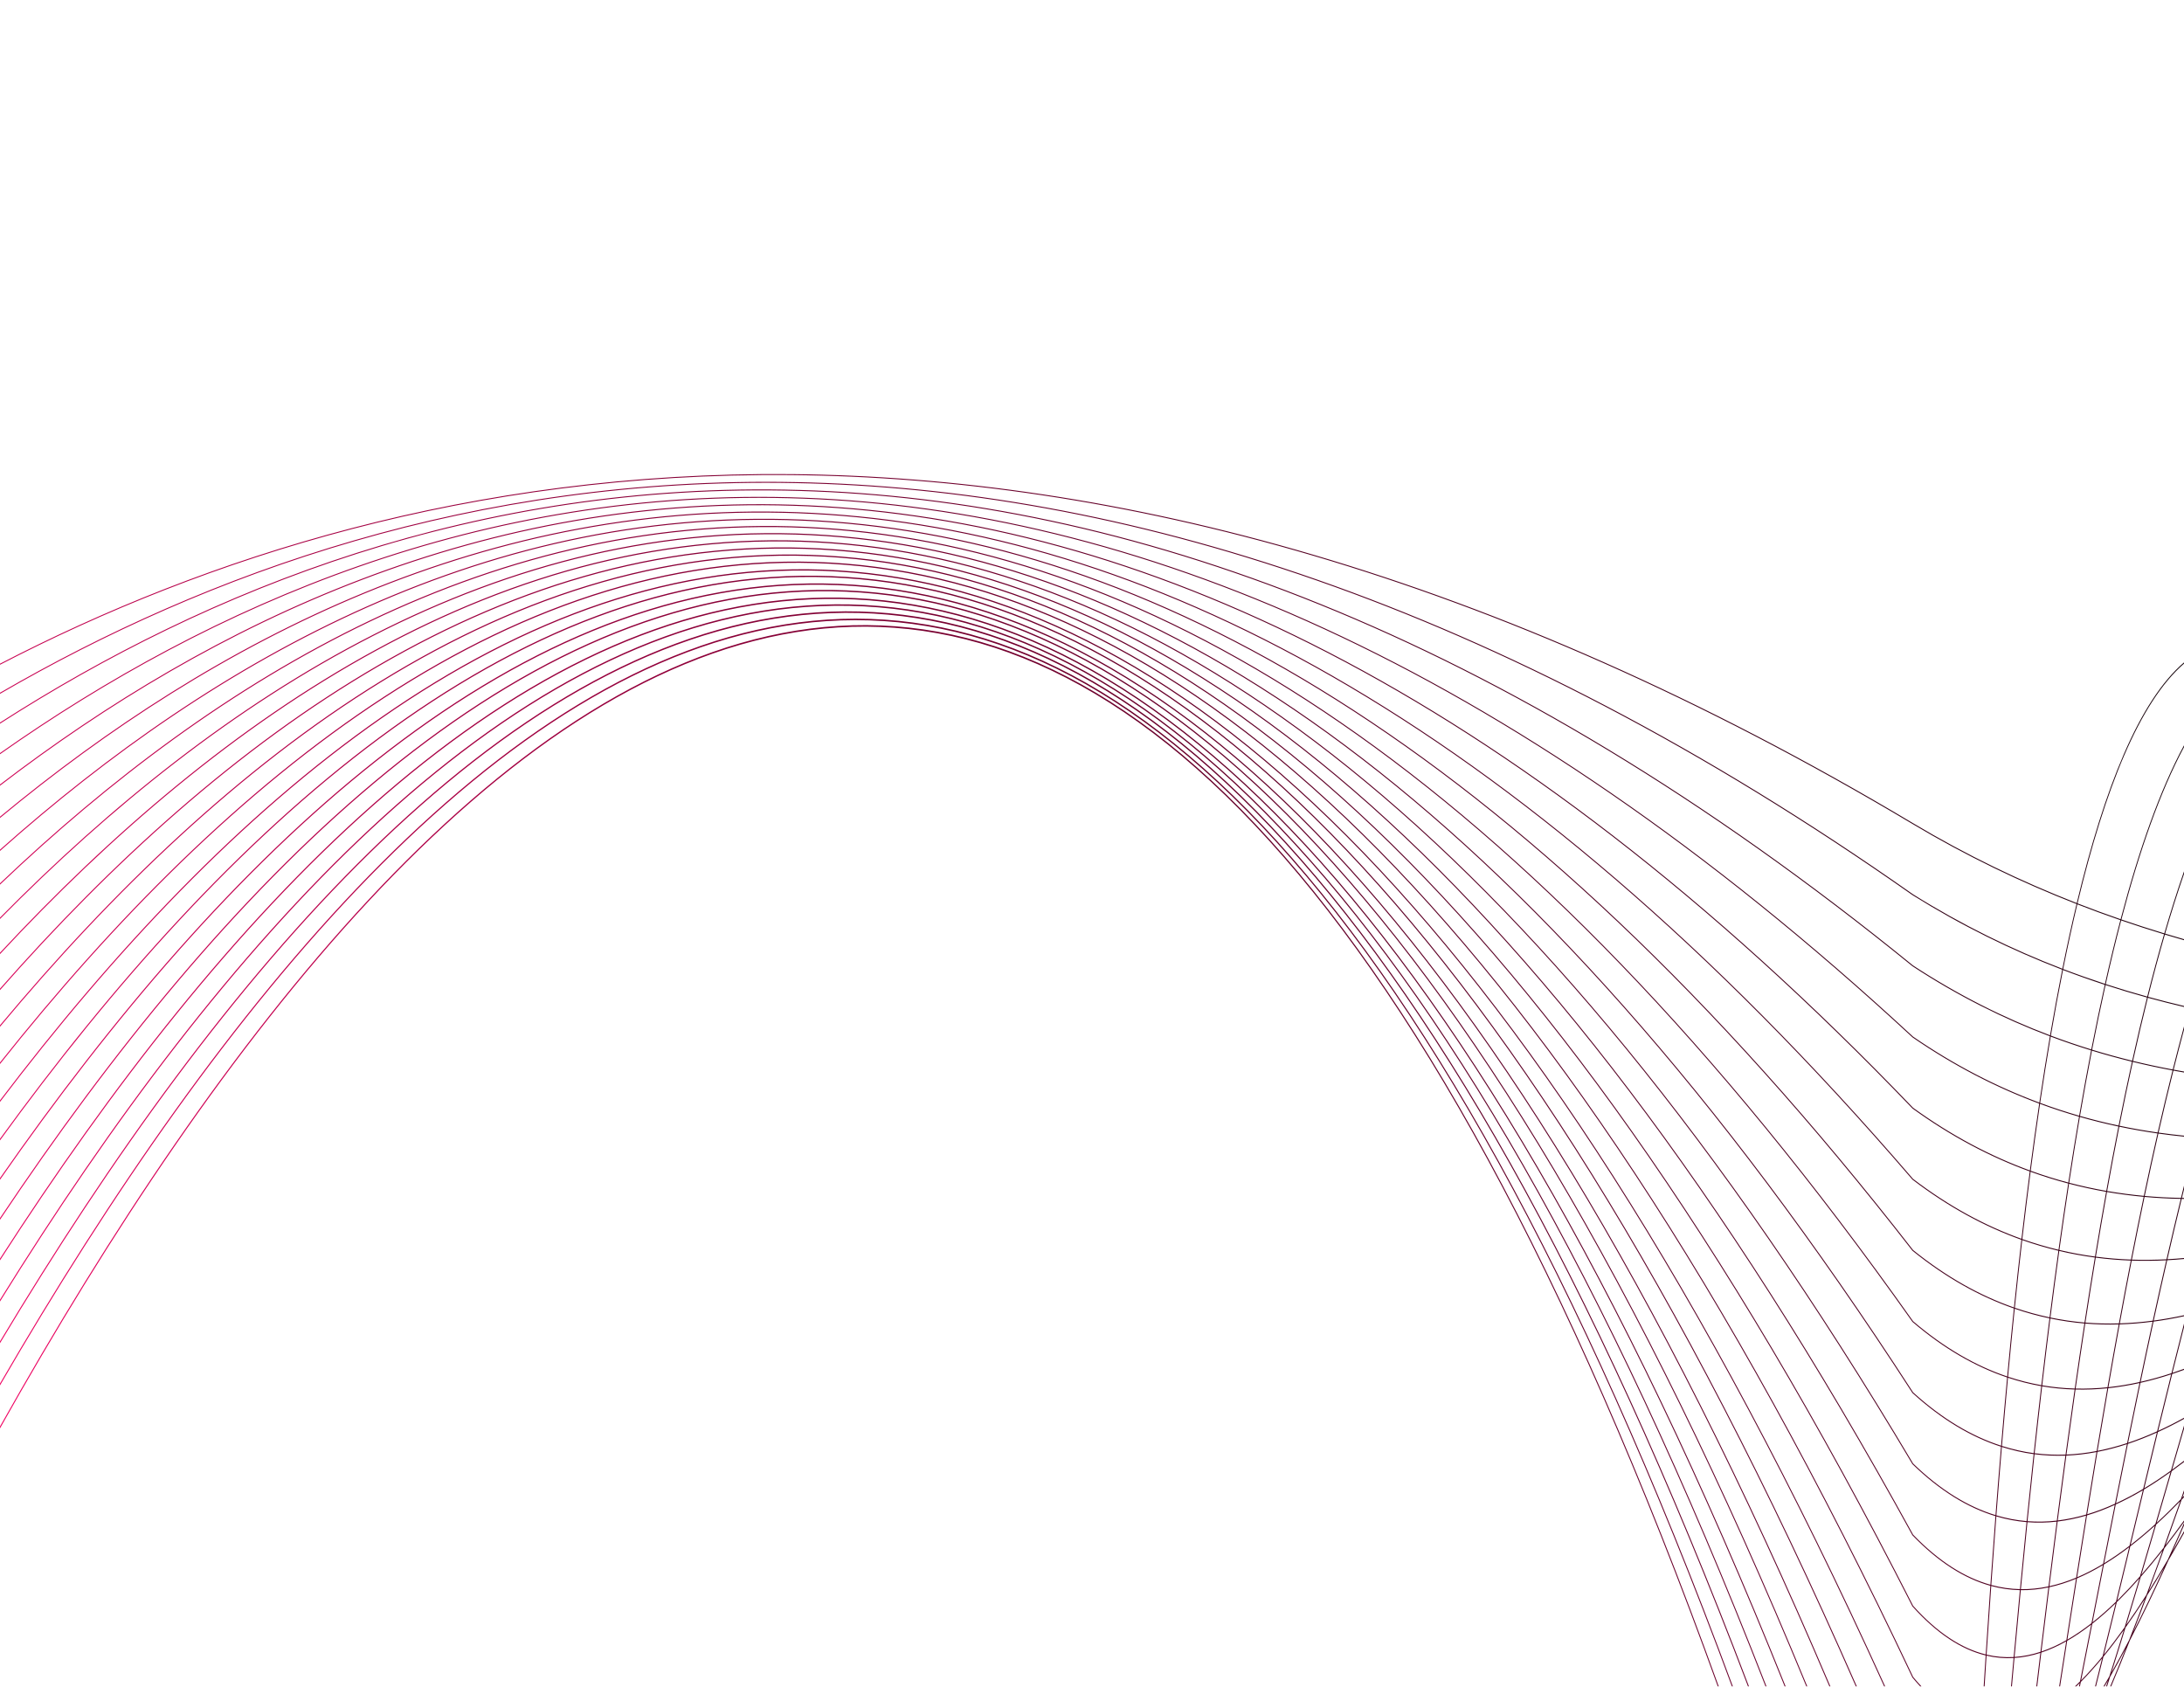
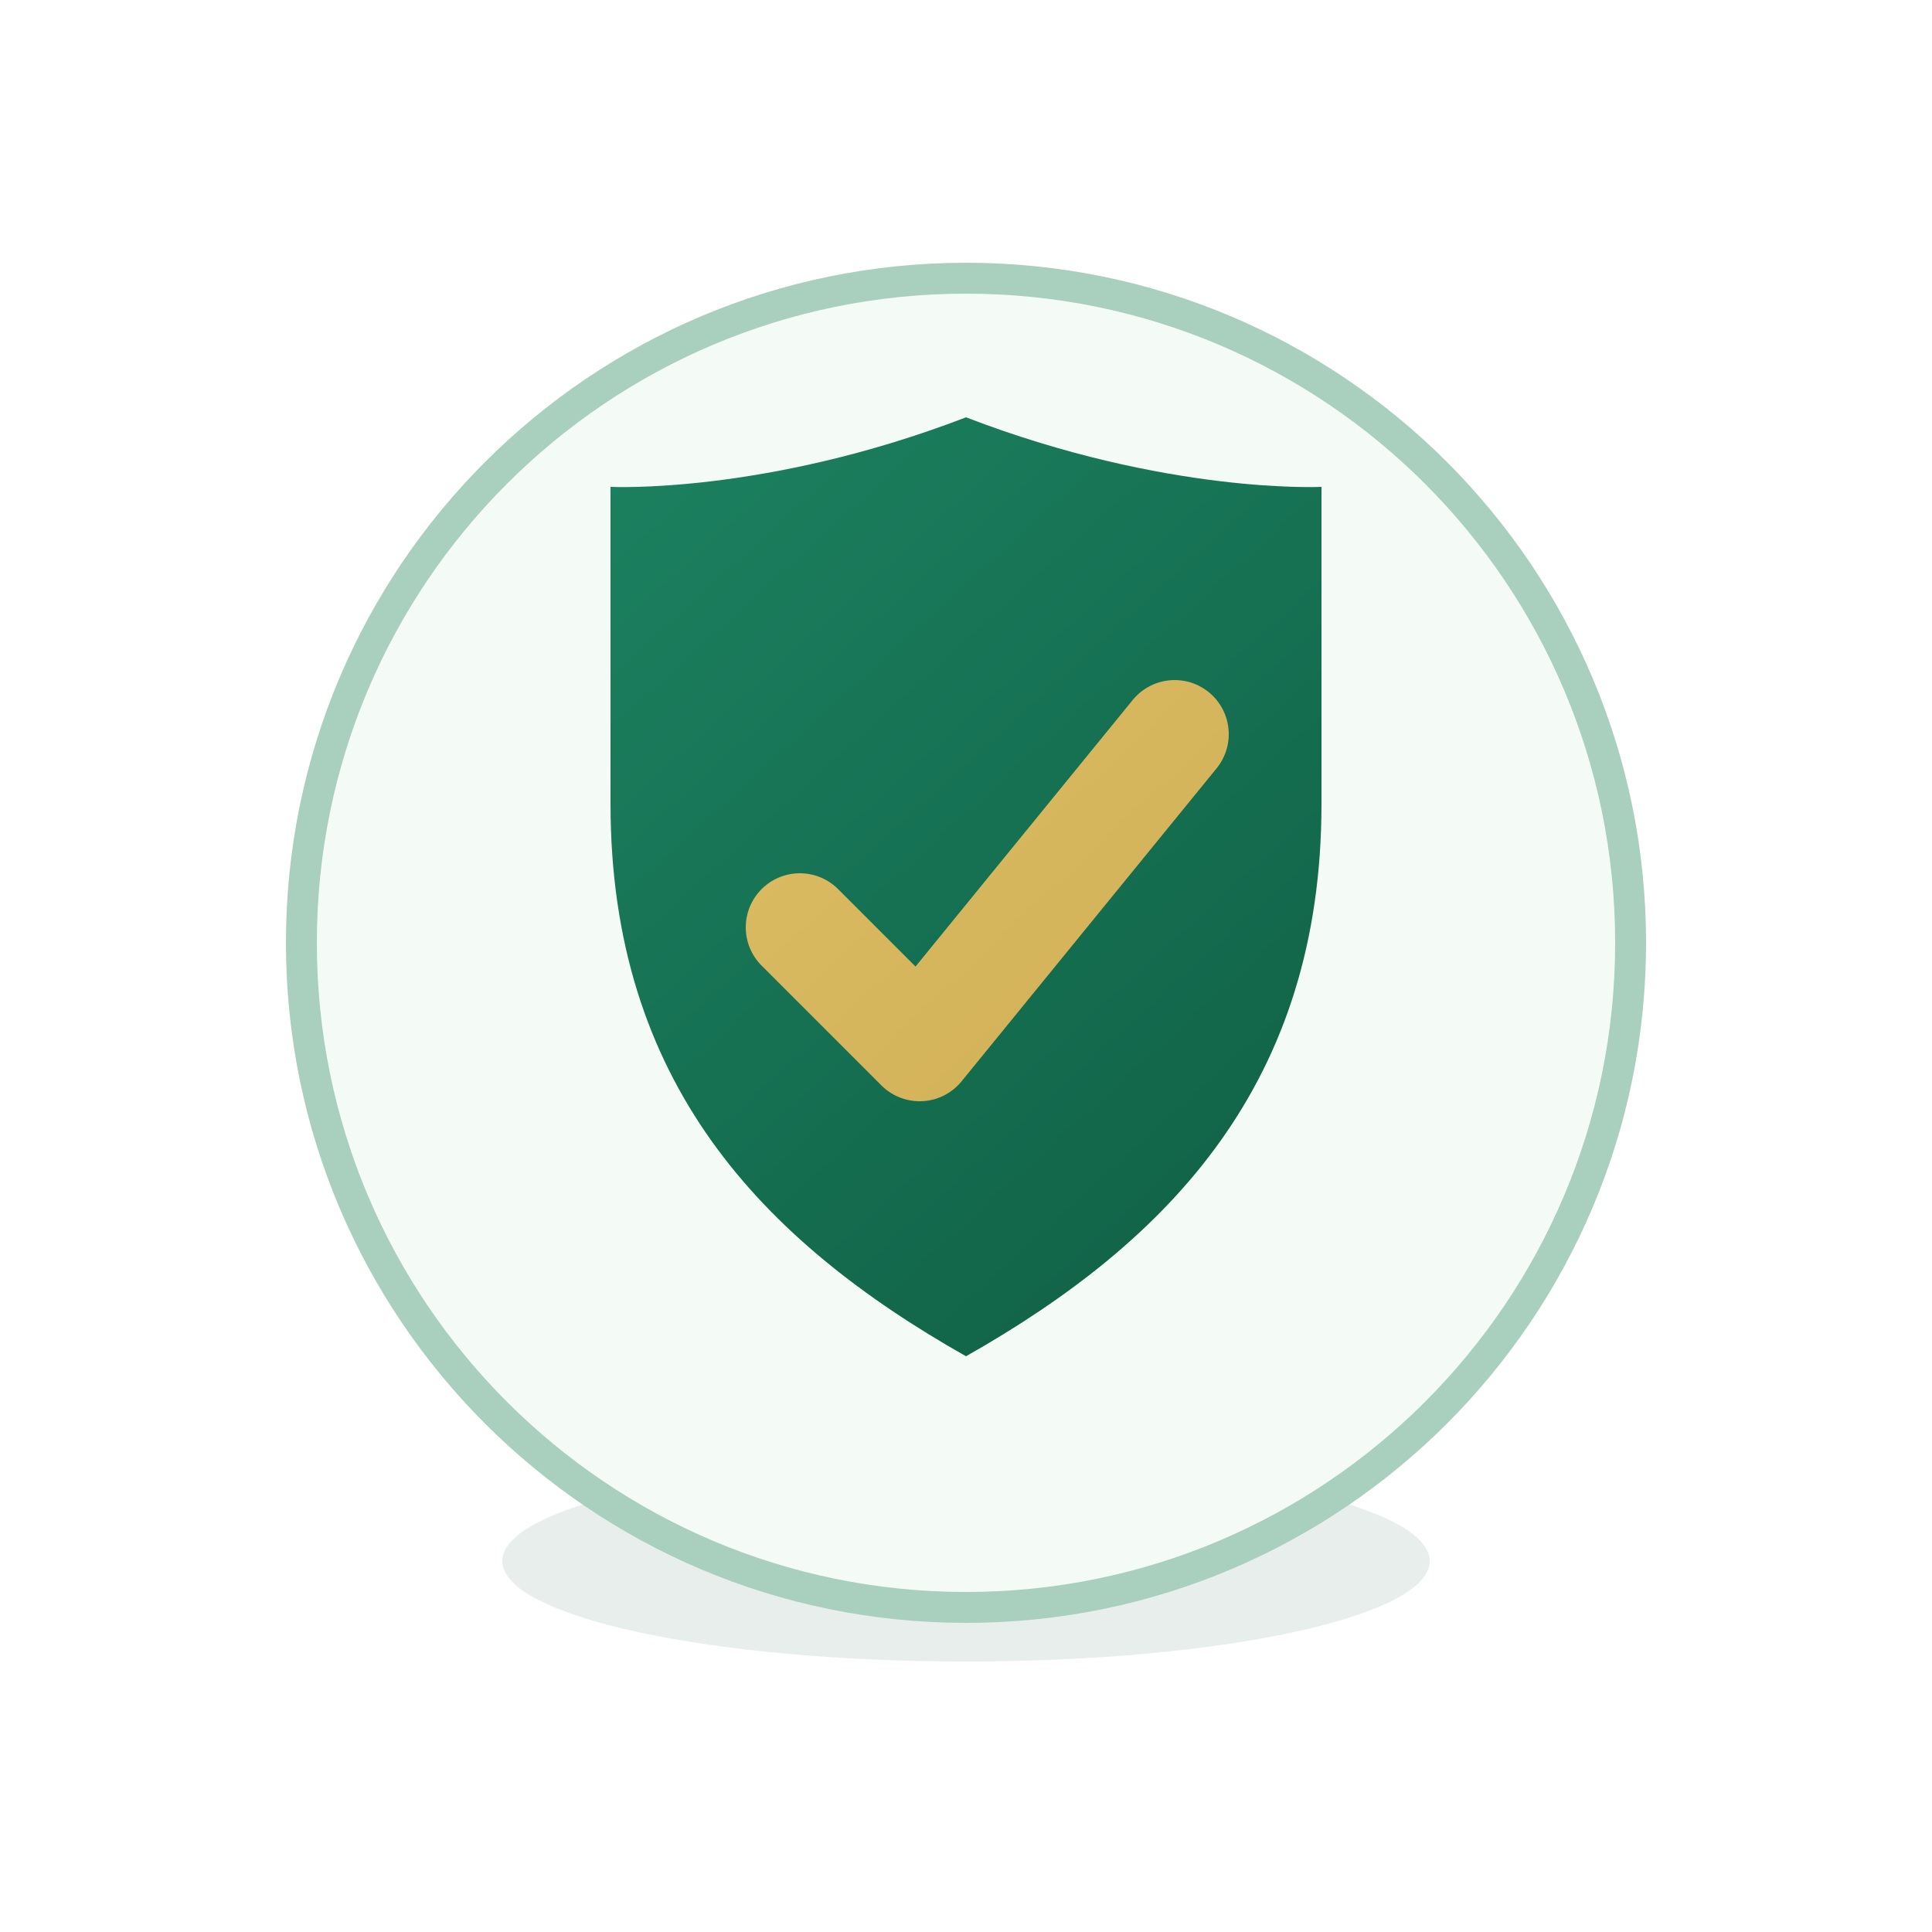
- <svg xmlns="http://www.w3.org/2000/svg" viewBox="0 0 5000 3860.58" id="Layer_1" overflow="hidden">
+ <svg xmlns="http://www.w3.org/2000/svg" width="500" height="500" viewBox="0 0 500 500" fill="none">
  <defs>
-     <clipPath id="clippath">
-       <path d="M4883.43 3736.72C4894.14 3709.18 4904.88 3680.93 4915.66 3652.06 4928.62 3631.68 4941.6 3610.51 4954.6 3588.62 4930.75 3640.74 4907.04 3690.34 4883.43 3736.72M4902.53 3604.88C4913.69 3567.25 4924.94 3528.94 4936.27 3490.13 4954.56 3473.45 4972.86 3455.61 4991.2 3436.72 4978.5 3472.81 4965.88 3508.36 4953.33 3543.22 4936.37 3564.92 4919.44 3585.51 4902.53 3604.89ZM4868 3719.75C4878.96 3683.83 4889.99 3647.1 4901.09 3609.71 4917.73 3590.79 4934.38 3570.67 4951.06 3549.48 4938.59 3584.06 4926.18 3617.95 4913.84 3651.03 4898.53 3675.09 4883.26 3698.04 4868 3719.75ZM4833.96 3829.11C4844.6 3795.65 4855.3 3761.27 4866.06 3726.11 4880.81 3705.32 4895.57 3683.37 4910.35 3660.37 4898.26 3692.64 4886.21 3724.12 4874.21 3754.67 4860.77 3780.59 4847.36 3805.45 4833.97 3829.11ZM4877.82 3536.66 4887.36 3496.99C4894.28 3468.22 4901.26 3439.21 4908.28 3410.06 4928.52 3397.96 4948.78 3384.52 4969.06 3369.94 4957.43 3410.02 4945.91 3449.71 4934.47 3488.88 4915.56 3506.1 4896.68 3522.07 4877.81 3536.66ZM4847.11 3663.87C4856.99 3623.18 4866.95 3581.83 4877.02 3539.98 4895.78 3525.57 4914.54 3509.81 4933.33 3492.8 4921.89 3531.98 4910.54 3570.63 4899.27 3608.59 4883.72 3626.27 4868.18 3642.9 4852.66 3658.39 4850.81 3660.24 4848.96 3662.05 4847.11 3663.86ZM4816.71 3787.93C4826.45 3748.64 4836.27 3708.53 4846.17 3667.76 4848.81 3665.19 4851.45 3662.6 4854.08 3659.97 4868.66 3645.43 4883.25 3629.86 4897.85 3613.38 4886.56 3651.37 4875.35 3688.65 4864.21 3725.1 4848.36 3747.44 4832.53 3768.43 4816.71 3787.93ZM4872.08 3302.87C4881.34 3257.23 4890.73 3211.46 4900.3 3165.69 4923.72 3160.43 4947.16 3153.88 4970.64 3146.18 4959.78 3189.77 4949.06 3233.32 4938.48 3276.68 4916.32 3286.71 4894.19 3295.5 4872.08 3302.87ZM4844.31 3441.36C4853.25 3396.3 4862.34 3350.93 4871.56 3305.42 4893.61 3298.12 4915.69 3289.41 4937.8 3279.45 4927.24 3322.72 4916.83 3365.79 4906.53 3408.52 4885.77 3420.89 4865.03 3431.84 4844.31 3441.35ZM4817.24 3578.62C4825.96 3534.19 4834.79 3489.31 4843.76 3444.11 4864.42 3434.68 4885.09 3423.85 4905.79 3411.58 4898.93 3440.04 4892.12 3468.36 4885.36 3496.46L4875.21 3538.66C4855.87 3553.48 4836.55 3566.84 4817.24 3578.61ZM4790.72 3713.9C4794.96 3692.29 4799.22 3670.54 4803.52 3648.62 4807.87 3626.4 4812.26 3604.01 4816.67 3581.53 4835.91 3569.89 4855.15 3556.67 4874.41 3541.99 4864.28 3584.09 4854.26 3625.67 4844.32 3666.59 4826.45 3683.95 4808.58 3699.77 4790.72 3713.89ZM4764.55 3846.63C4772.97 3804.21 4781.48 3760.99 4790.09 3717.13 4807.85 3703.19 4825.62 3687.57 4843.4 3670.43 4833.4 3711.59 4823.49 3752.07 4813.65 3791.71 4797.27 3811.69 4780.91 3830.03 4764.55 3846.63ZM4880.65 2883.65C4890.08 2835.3 4899.73 2787.37 4909.64 2740.04 4937.23 2742.55 4964.89 2744.02 4992.59 2744.52 4981.48 2790.15 4970.61 2836.33 4959.95 2882.85 4933.47 2884.23 4907.04 2884.54 4880.66 2883.65ZM4853.07 3029.59C4861.9 2981.38 4870.95 2933.42 4880.21 2885.86 4906.56 2886.76 4932.97 2886.47 4959.42 2885.11 4948.93 2930.92 4938.64 2977.06 4928.54 3023.39 4903.34 3026.7 4878.18 3028.8 4853.06 3029.59ZM4826.99 3175.67C4835.35 3127.6 4843.91 3079.61 4852.66 3031.84 4877.75 3031.06 4902.88 3028.98 4928.05 3025.7 4918.05 3071.6 4908.25 3117.68 4898.61 3163.77 4874.7 3169.09 4850.83 3173.11 4826.99 3175.66ZM4802.18 3321.34C4810.15 3273.59 4818.28 3225.75 4826.58 3177.98 4850.39 3175.45 4874.22 3171.49 4898.09 3166.2 4888.51 3212.03 4879.1 3257.88 4869.83 3303.58 4847.25 3311 4824.7 3316.94 4802.17 3321.34ZM4778.37 3466.55C4786.02 3419.15 4793.81 3371.5 4801.77 3323.75 4824.26 3319.39 4846.78 3313.49 4869.32 3306.12 4860.08 3351.74 4850.98 3397.23 4842.01 3442.39 4820.78 3452.03 4799.57 3460.19 4778.37 3466.54ZM4755.38 3610.73C4762.78 3563.88 4770.3 3516.62 4777.96 3469.1 4799.11 3462.8 4820.28 3454.72 4841.46 3445.16 4832.46 3490.51 4823.61 3535.52 4814.86 3580.09 4795.03 3592.05 4775.2 3602.32 4755.38 3610.74ZM4733 3753.49C4740.21 3707.3 4747.52 3660.54 4754.97 3613.34 4774.74 3605 4794.51 3594.84 4814.29 3582.99 4810 3604.84 4805.74 3626.6 4801.5 3648.2 4797.05 3670.91 4792.63 3693.46 4788.23 3715.86 4769.81 3730.26 4751.41 3742.86 4732.99 3753.49ZM4852.28 2577.16C4862.13 2527.41 4872.3 2478.61 4882.81 2430.94 4913.03 2438.32 4943.33 2444.8 4973.72 2450.49 4962.09 2496.87 4950.78 2544.28 4939.76 2592.58 4910.52 2588.41 4881.36 2583.28 4852.28 2577.16ZM4824.1 2726.58C4833.06 2676.73 4842.31 2627.58 4851.85 2579.3 4880.91 2585.42 4910.06 2590.55 4939.27 2594.72 4928.59 2641.63 4918.18 2689.33 4908.05 2737.67 4880 2735.08 4852.01 2731.4 4824.1 2726.58ZM4798.24 2876.89C4806.47 2826.97 4814.95 2777.52 4823.71 2728.75 4851.6 2733.57 4879.57 2737.25 4907.6 2739.85 4897.68 2787.21 4888.02 2835.17 4878.59 2883.55 4851.75 2882.58 4824.97 2880.37 4798.25 2876.89ZM4774.29 3027.76C4781.93 2977.85 4789.79 2928.22 4797.89 2879.08 4824.59 2882.56 4851.35 2884.79 4878.16 2885.76 4868.88 2933.38 4859.83 2981.4 4850.98 3029.66 4825.37 3030.4 4799.81 3029.84 4774.29 3027.76ZM4751.94 3178.77C4759.07 3128.99 4766.41 3079.33 4773.95 3029.98 4799.44 3032.07 4824.98 3032.64 4850.56 3031.92 4841.8 3079.73 4833.25 3127.76 4824.87 3175.87 4800.53 3178.39 4776.22 3179.37 4751.94 3178.77ZM4730.9 3329.92C4737.62 3280.27 4744.52 3230.58 4751.62 3181.03 4775.87 3181.65 4800.15 3180.68 4824.47 3178.19 4816.15 3226.04 4808 3273.96 4800.03 3321.78 4776.97 3326.19 4753.93 3328.96 4730.91 3329.92ZM4710.98 3480.75C4717.35 3431.38 4723.89 3381.82 4730.6 3332.22 4753.58 3331.28 4776.59 3328.54 4799.62 3324.18 4791.65 3371.99 4783.85 3419.7 4776.19 3467.16 4754.44 3473.55 4732.7 3478.11 4710.98 3480.75ZM4691.93 3631.2C4698.03 3582.15 4704.27 3532.74 4710.67 3483.14 4732.36 3480.54 4754.07 3476.02 4775.79 3469.69 4768.1 3517.33 4760.56 3564.71 4753.16 3611.67 4732.75 3620.2 4712.35 3626.75 4691.94 3631.2ZM4673.6 3780.72C4679.48 3732.15 4685.49 3683.06 4691.63 3633.6 4712 3629.2 4732.37 3622.7 4752.74 3614.26 4745.28 3661.59 4737.94 3708.48 4730.72 3754.8 4711.69 3765.61 4692.66 3774.32 4673.6 3780.72ZM4789.62 2403.06C4799.48 2352.32 4809.74 2302.93 4820.42 2255.04 4851.95 2265.33 4883.59 2274.83 4915.33 2283.58 4903.61 2330.43 4892.29 2378.78 4881.34 2428.32 4850.67 2420.8 4820.09 2412.42 4789.62 2403.06ZM4761.94 2554.77C4770.68 2503.84 4779.76 2453.93 4789.2 2405.21 4819.66 2414.56 4850.22 2422.94 4880.88 2430.45 4870.35 2478.15 4860.17 2526.99 4850.3 2576.76 4820.76 2570.5 4791.3 2563.18 4761.94 2554.77ZM4737.14 2707.69C4744.98 2656.62 4753.11 2606.3 4761.56 2556.93 4790.9 2565.33 4820.34 2572.65 4849.87 2578.9 4840.32 2627.2 4831.07 2676.37 4822.1 2726.24 4793.71 2721.28 4765.38 2715.12 4737.14 2707.69ZM4714.71 2861.58C4721.81 2810.41 4729.16 2759.77 4736.8 2709.86 4765.02 2717.29 4793.33 2723.44 4821.71 2728.41 4812.95 2777.2 4804.46 2826.68 4796.22 2876.61 4768.98 2872.99 4741.81 2868.01 4714.71 2861.58ZM4694.25 3016.21C4700.73 2964.98 4707.44 2914.11 4714.41 2863.77 4741.5 2870.19 4768.65 2875.18 4795.87 2878.8 4787.76 2927.99 4779.89 2977.65 4772.25 3027.6 4746.2 3025.39 4720.2 3021.58 4694.25 3016.21ZM4675.43 3171.4C4681.39 3120.16 4687.56 3069.11 4693.97 3018.43 4719.9 3023.79 4745.88 3027.61 4771.91 3029.82 4764.36 3079.22 4757.02 3128.91 4749.88 3178.73 4725.03 3178.02 4700.2 3175.64 4675.43 3171.4ZM4658.02 3326.85C4663.54 3275.69 4669.26 3224.57 4675.18 3173.63 4699.94 3177.87 4724.73 3180.25 4749.56 3180.98 4742.46 3230.57 4735.56 3280.29 4728.83 3329.97 4705.2 3330.85 4681.6 3329.89 4658.02 3326.85ZM4641.78 3482.37C4646.93 3431.36 4652.26 3380.22 4657.77 3329.12 4681.33 3332.16 4704.91 3333.14 4728.51 3332.29 4721.79 3381.96 4715.25 3431.59 4708.86 3481.04 4686.49 3483.63 4664.13 3484.09 4641.78 3482.38ZM4626.54 3638.03C4631.39 3587.14 4636.38 3535.98 4641.56 3484.69 4663.89 3486.42 4686.23 3485.98 4708.57 3483.43 4702.16 3533.09 4695.91 3582.56 4689.81 3631.66 4668.73 3636.11 4647.64 3638.32 4626.55 3638.04ZM4612.11 3793.21C4616.71 3742.64 4621.43 3691.64 4626.31 3640.33 4647.38 3640.63 4668.44 3638.45 4689.5 3634.05 4683.34 3683.6 4677.33 3732.78 4671.44 3781.44 4651.68 3787.9 4631.91 3791.9 4612.11 3793.21ZM4695.21 2370.84C4704.03 2319.28 4713.26 2269.1 4722.95 2220.56 4754.7 2232.71 4786.58 2243.95 4818.58 2254.43 4807.89 2302.32 4797.61 2351.72 4787.75 2402.46 4756.79 2392.91 4725.94 2382.41 4695.22 2370.84ZM4670.68 2524.89C4678.37 2473.13 4686.4 2422.42 4694.83 2373.02 4725.54 2384.58 4756.38 2395.06 4787.32 2404.61 4777.86 2453.35 4768.76 2503.29 4760.02 2554.24 4730.14 2545.63 4700.35 2535.88 4670.68 2524.9ZM4649.07 2680.23C4655.84 2628.3 4662.93 2577.18 4670.36 2527.08 4700.02 2538.04 4729.79 2547.79 4759.66 2556.39 4751.2 2605.78 4743.06 2656.1 4735.21 2707.19 4706.41 2699.55 4677.7 2690.62 4649.08 2680.23ZM4629.85 2836.6C4635.87 2784.53 4642.18 2733.11 4648.78 2682.44 4677.39 2692.81 4706.08 2701.73 4734.86 2709.37 4727.21 2759.29 4719.85 2809.94 4712.75 2861.12 4685.04 2854.48 4657.4 2846.39 4629.85 2836.6ZM4612.69 2993.82C4618.08 2941.68 4623.7 2889.94 4629.6 2838.82 4657.14 2848.58 4684.76 2856.67 4712.44 2863.3 4705.47 2913.65 4698.75 2964.54 4692.26 3015.78 4665.68 3010.2 4639.15 3002.95 4612.68 2993.81ZM4597.23 3151.73C4602.08 3099.53 4607.14 3047.58 4612.45 2996.06 4638.9 3005.18 4665.41 3012.42 4691.98 3018 4685.57 3068.7 4679.39 3119.77 4673.43 3171.02 4647.99 3166.56 4622.59 3160.18 4597.23 3151.73ZM4583.22 3310.18C4587.6 3257.95 4592.22 3205.84 4597.03 3153.98 4622.37 3162.41 4647.75 3168.79 4673.17 3173.25 4667.24 3224.23 4661.51 3275.41 4655.99 3326.62 4631.71 3323.37 4607.46 3317.88 4583.23 3310.17ZM4570.51 3469.11C4574.5 3416.89 4578.66 3364.62 4583.03 3312.47 4607.25 3320.16 4631.48 3325.65 4655.74 3328.89 4650.22 3380.02 4644.89 3431.18 4639.74 3482.22 4616.66 3480.3 4593.58 3475.98 4570.5 3469.11ZM4558.83 3628.48C4562.49 3576.27 4566.32 3523.87 4570.32 3471.43 4593.38 3478.29 4616.44 3482.6 4639.51 3484.53 4634.33 3535.85 4629.33 3587.05 4624.48 3637.97 4602.61 3637.51 4580.73 3634.42 4558.83 3628.48ZM4548.09 3787.91C4551.46 3735.85 4554.99 3683.4 4558.67 3630.79 4580.55 3636.71 4602.41 3639.8 4624.25 3640.27 4619.36 3691.65 4614.63 3742.73 4610.02 3793.37 4589.41 3794.54 4568.77 3792.78 4548.08 3787.92ZM4856.15 2107.07C4888.75 2118.3 4921.47 2128.88 4954.3 2138.84 4941.03 2184.61 4928.22 2232.2 4915.86 2281.47 4884.1 2272.72 4852.44 2263.21 4820.9 2252.92 4832.17 2202.5 4843.9 2153.76 4856.16 2107.07ZM4755.73 2070.23C4788.46 2082.99 4821.34 2095.05 4854.34 2106.45 4842.07 2153.16 4830.33 2201.89 4819.05 2252.31 4787.04 2241.83 4755.14 2230.58 4723.38 2218.42 4733.64 2167.12 4744.42 2117.65 4755.73 2070.24ZM3934.82 3860.58C2543.61 0 1005.77 1474.26 0 3265.39L0 3269.94C1004.9 1479.31 2542.02 3.42 3932.59 3860.58L3934.82 3860.58ZM3967.16 3860.58C2549.67 24.92 1006.47 1431.61 0 3167.2L0 3171.59C1005.6 1436.48 2548.09 28.26 3964.92 3860.58L3967.17 3860.58ZM4004.03 3860.58C2558.15 46.23 1007.92 1389.08 0 3070.67L0 3074.96C1007.05 1393.83 2556.56 49.49 4001.76 3860.58L4004.02 3860.58ZM4044.13 3860.58C2568.09 69.39 1009.77 1348.22 0 2975.33L0 2979.52C1008.91 1352.79 2566.53 72.4 4041.9 3860.58L4044.13 3860.58ZM4087.95 3860.58C2579.76 94.05 1012.1 1308.93 0 2881.22L0 2885.32C1011.24 1313.38 2578.19 96.96 4085.7 3860.58L4087.95 3860.58ZM4137.54 3860.58C2594.49 115.51 1015.34 1269.59 0 2788.39L0 2792.39C1014.48 1273.87 2592.93 118.22 4135.31 3860.58L4137.55 3860.58ZM4190.41 3860.58C2610.41 142.57 1018.86 1233.32 0 2696.86L0 2700.76C1018.01 1237.49 2608.84 145.2 4188.14 3860.58L4190.4 3860.58ZM4250.93 3860.58C2630.3 164.38 1023.57 1196.59 0 2606.96L0 2610.69C1022.72 1200.59 2628.73 166.96 4248.65 3860.58L4250.93 3860.58ZM4315.79 3860.58C2651.71 191.95 1028.7 1163.5 0 2518.95L0 2522.59C1027.85 1167.35 2650.15 194.37 4313.52 3860.58L4315.8 3860.58ZM4398.86 3860.58C4392.56 3853.81 4386.24 3846.63 4379.91 3839.02 2671.42 218.01 1033.17 1132.35 0 2432.31L0 2435.85C1032.42 1135.94 2670.18 220.13 4378.13 3840.12L4378.19 3840.25 4378.28 3840.36C4384.19 3847.46 4390.09 3854.2 4395.99 3860.59L4398.86 3860.59ZM0 1521.79C935.68 1036.84 2436.5 727.37 4378.55 1886.32 4500.89 1959.32 4626.35 2019.71 4753.96 2069.54 4742.65 2116.95 4731.86 2166.42 4721.58 2217.71 4605.56 2173.15 4491.32 2117.09 4379.58 2047.3 2454.58 693.36 943.64 1038.77 0 1585.88L0 1588.35C943.09 1041.22 2453.68 695.31 4378.48 2049.14L4378.53 2049.17C4490.48 2119.09 4604.92 2175.24 4721.14 2219.86 4711.44 2268.4 4702.19 2318.58 4693.36 2370.13 4587.14 2329.99 4482.38 2277.47 4379.61 2210.18 2472.31 659.38 951.22 1043.66 0 1654.1L0 1656.64C950.64 1046.17 2471.36 661.31 4378.43 2211.95L4378.48 2211.99 4378.51 2212.01C4481.52 2279.46 4586.52 2332.09 4692.99 2372.31 4684.55 2421.72 4676.5 2472.44 4668.81 2524.19 4571.12 2487.88 4474.61 2438.35 4379.68 2373.09 2490.53 623.52 958.93 1049.12 0 1723.99L0 1726.6C958.33 1051.7 2489.53 625.43 4378.38 2374.75L4378.42 2374.79 4378.5 2374.84C4473.72 2440.31 4570.51 2489.97 4668.48 2526.37 4661.04 2576.47 4653.95 2627.59 4647.17 2679.52 4556.98 2646.59 4467.73 2599.61 4379.7 2535.93 2508.99 585.62 966.74 1055.42 0 1795.9L0 1798.65C966.12 1058.12 2507.94 587.51 4378.33 2537.57L4378.4 2537.64 4378.47 2537.69C4466.82 2601.6 4556.37 2648.74 4646.87 2681.75 4640.26 2732.43 4633.94 2783.85 4627.91 2835.93 4544.39 2806.05 4461.6 2761.28 4379.71 2698.82 2527.83 545.78 974.66 1062.49 0 1869.7L0 1872.52C974.03 1065.27 2526.76 547.67 4378.3 2700.38L4378.38 2700.48 4378.45 2700.54C4460.68 2763.27 4543.81 2808.21 4627.67 2838.17 4621.76 2889.29 4616.13 2941.04 4610.74 2993.18 4533.19 2966.13 4456.16 2923.3 4379.78 2861.72 2547.15 504.16 982.71 1070.22 0 1945.12L0 1948.03C982.06 1073.1 2546.04 506.08 4378.26 2863.2L4378.33 2863.29 4378.43 2863.37C4455.2 2925.27 4532.58 2968.28 4610.5 2995.41 4605.18 3046.93 4600.12 3098.89 4595.26 3151.1 4523.08 3126.73 4451.24 3085.63 4379.79 3024.6 2566.91 460.81 990.87 1078.6 0 2022.12L0 2025.13C990.2 1081.59 2565.79 462.75 4378.23 3026.01L4378.31 3026.12 4378.41 3026.2C4450.26 3087.6 4522.49 3128.89 4595.06 3153.35 4590.25 3205.22 4585.63 3257.33 4581.24 3309.56 4513.94 3287.8 4446.81 3248.28 4379.83 3187.48 2587.12 415.77 999.14 1087.65 0 2100.68L0 2103.77C998.45 1090.74 2585.97 417.74 4378.21 3188.84L4378.28 3188.95 4378.39 3189.05C4445.8 3250.26 4513.35 3290.01 4581.05 3311.86 4576.67 3364.01 4572.51 3416.29 4568.51 3468.51 4505.64 3449.38 4442.78 3411.28 4379.84 3350.36 2607.67 368.95 1007.51 1097.53 0 2180.98L0 2184.22C1006.81 1100.75 2606.49 370.91 4378.18 3351.65L4378.26 3351.78 4378.35 3351.87C4441.75 3413.24 4505.03 3451.6 4568.32 3470.82 4564.31 3523.28 4560.48 3575.7 4556.81 3627.93 4498.03 3611.52 4439.1 3574.6 4379.86 3513.25 2628.5 320.2 1015.97 1108.41 0 2263.29L0 2266.64C1015.25 1111.76 2627.29 322.22 4378.16 3514.48L4378.23 3514.6 4378.33 3514.71C4438.05 3576.58 4497.44 3613.77 4556.66 3630.25 4552.97 3682.88 4549.44 3735.34 4546.07 3787.42 4491.08 3773.95 4435.76 3738.3 4379.89 3676.13 2649.75 269.88 1024.52 1120.02 0 2347.08L0 2350.52C1023.79 1123.49 2648.53 271.94 4378.15 3677.3L4378.22 3677.43 4378.31 3677.54C4434.68 3740.27 4490.46 3776.21 4545.92 3789.75 4544.39 3813.45 4542.88 3837.06 4541.41 3860.59L4543.47 3860.59C4544.93 3837.22 4546.42 3813.77 4547.94 3790.23 4568.61 3795.07 4589.24 3796.83 4609.82 3795.68 4607.85 3817.4 4605.9 3839.04 4603.98 3860.59L4606.04 3860.59C4607.96 3839 4609.92 3817.31 4611.9 3795.54 4631.67 3794.25 4651.42 3790.31 4671.14 3783.92 4668.03 3809.64 4664.95 3835.2 4661.9 3860.59L4663.98 3860.59C4667.06 3834.96 4670.16 3809.16 4673.31 3783.2 4692.32 3776.86 4711.31 3768.26 4730.29 3757.57L4721.03 3816.96 4714.23 3860.59 4716.31 3860.59 4723.05 3817.31 4732.57 3756.27C4750.92 3745.77 4769.26 3733.33 4787.6 3719.1 4778.94 3763.21 4770.38 3806.67 4761.91 3849.29 4758.06 3853.16 4754.2 3856.93 4750.35 3860.6L4753.42 3860.6C4756 3858.12 4758.59 3855.6 4761.17 3853.03L4759.66 3860.6 4761.76 3860.6 4763.79 3850.39C4780.02 3834.09 4796.24 3816.04 4812.47 3796.41 4807.09 3818.07 4801.73 3839.48 4796.39 3860.6L4798.52 3860.6C4804.16 3838.28 4809.82 3815.66 4815.51 3792.75 4831.08 3773.73 4846.66 3753.26 4862.25 3731.47 4851.12 3767.8 4840.05 3803.28 4829.03 3837.76 4824.59 3845.5 4820.15 3853.11 4815.73 3860.59L4818.14 3860.59C4820.77 3856.14 4823.41 3851.64 4826.05 3847.09 4824.6 3851.61 4823.15 3856.11 4821.7 3860.59L4823.86 3860.59C4826.21 3853.33 4828.56 3846.02 4830.9 3838.67 4842.92 3817.69 4854.95 3795.74 4866.99 3772.9 4854.98 3803.12 4843.02 3832.4 4831.08 3860.59L4833.31 3860.59C4847.51 3827.04 4861.76 3791.97 4876.06 3755.58 4905.41 3698.95 4934.88 3637.22 4964.58 3571.7 4976.37 3551.56 4988.17 3530.85 5000 3509.62L5000 3505.34C4990.99 3521.55 4981.99 3537.46 4973 3553.06 4981.98 3533.07 4990.98 3512.74 5000 3492.11L5000 3486.94C4987.56 3515.43 4975.16 3543.36 4962.8 3570.63 4948.24 3595.52 4933.71 3619.52 4919.21 3642.55 4931.13 3610.51 4943.1 3577.73 4955.13 3544.32 4970.07 3525.2 4985.03 3505.21 5000.01 3484.47L5000.01 3480.9C4985.79 3500.64 4971.59 3519.69 4957.42 3537.98 4969.77 3503.64 4982.17 3468.65 4994.66 3433.14 4996.45 3431.29 4998.23 3429.43 5000.02 3427.56L5000.02 3424.5 4996.36 3428.33 5000.02 3417.89 5000.02 3411.64 4992.89 3431.94C4974.38 3451.14 4955.89 3469.28 4937.43 3486.22 4948.79 3447.29 4960.25 3407.84 4971.8 3368.01 4981.2 3361.21 4990.61 3354.16 5000.02 3346.87L5000.02 3344.11C4990.94 3351.15 4981.87 3357.98 4972.8 3364.57L4974.27 3359.52C4982.8 3330.14 4991.38 3300.56 5000.03 3270.84L5000.03 3263.46C4990.72 3295.45 4981.48 3327.29 4972.31 3358.89L4970.09 3366.53C4949.72 3381.24 4929.37 3394.8 4909.05 3407.02 4919.32 3364.43 4929.7 3321.5 4940.22 3278.38 4960.13 3269.34 4980.07 3259.26 5000.02 3248.25L5000.02 3245.73C4980.29 3256.63 4960.58 3266.62 4940.89 3275.61 4951.45 3232.36 4962.14 3188.92 4972.97 3145.45 4981.98 3142.47 4991 3139.31 5000.02 3136L5000.02 3133.63C4991.21 3136.88 4982.41 3139.97 4973.61 3142.89 4982.32 3108 4991.11 3073.08 5000.02 3038.22L5000.02 3029.9C4990.33 3067.77 4980.76 3105.73 4971.3 3143.65 4947.78 3151.4 4924.29 3157.99 4900.83 3163.3 4910.46 3117.29 4920.24 3071.28 4930.22 3025.46 4953.45 3022.37 4976.72 3018.27 5000.02 3013.21L5000.02 3010.94C4976.89 3015.97 4953.79 3020.04 4930.73 3023.14 4940.81 2976.86 4951.1 2930.76 4961.58 2885 4974.38 2884.31 4987.2 2883.37 5000.02 2882.18L5000.02 2879.95C4987.37 2881.12 4974.73 2882.06 4962.1 2882.75 4972.75 2836.28 4983.6 2790.16 4994.7 2744.58 4996.47 2744.61 4998.25 2744.64 5000.02 2744.66L5000.02 2742.45 4995.23 2742.38C4996.83 2735.84 4998.42 2729.31 5000.02 2722.8L5000.02 2714.28C4997.72 2723.61 4995.42 2732.96 4993.13 2742.34 4965.4 2741.85 4937.72 2740.39 4910.1 2737.89 4920.23 2689.57 4930.63 2641.9 4941.3 2595.02 4960.84 2597.78 4980.42 2600.13 5000.02 2602.08L5000.02 2599.88C4980.58 2597.95 4961.17 2595.61 4941.79 2592.88 4952.79 2544.62 4964.09 2497.24 4975.71 2450.89 4983.81 2452.4 4991.91 2453.85 5000.02 2455.24L5000.02 2453.03C4992.09 2451.66 4984.16 2450.24 4976.24 2448.77 4984.02 2417.78 4991.95 2387.28 5000.02 2357.32L5000.02 2349.67C4991.26 2381.97 4982.68 2414.9 4974.26 2448.4 4943.86 2442.71 4913.53 2436.22 4883.3 2428.84 4894.25 2379.31 4905.54 2330.97 4917.26 2284.13 4944.78 2291.68 4972.36 2298.73 5000.02 2305.2L5000.02 2302.97C4972.54 2296.53 4945.12 2289.53 4917.78 2282.02 4930.12 2232.77 4942.92 2185.19 4956.19 2139.44 4970.78 2143.86 4985.39 2148.15 5000.02 2152.33L5000.02 2150.08C4985.59 2145.95 4971.18 2141.71 4956.79 2137.36 4970.67 2089.6 4985.07 2043.91 5000.02 2000.6L5000.02 1994.71C4984.4 2039.61 4969.38 2087.07 4954.92 2136.79 4922.07 2126.82 4889.33 2116.23 4856.71 2104.99 4898.25 1947.08 4945.6 1812.04 5000.02 1710.26L5000.02 1706.24C4944.84 1808.56 4896.9 1944.83 4854.9 2104.37 4821.89 2092.97 4789 2080.9 4756.25 2068.14 4819.06 1805.48 4898.39 1607.15 5000.02 1519.22L5000.02 1516.51C4897.55 1604.3 4817.66 1803.49 4754.48 2067.44 4627.04 2017.67 4501.75 1957.36 4379.58 1884.45 2437.37 725.4 936.2 1034.45 0 1519.38L0 1521.79Z" fill="none" clip-rule="evenodd" />
-     </clipPath>
-     <linearGradient x1="-182.19" y1="3560.9" x2="4820.05" y2="519.85" gradientUnits="userSpaceOnUse" id="linear-gradient">
-       <stop offset="0" stop-color="#FF0066" />
-       <stop offset="1" stop-color="#DCECE4F00" />
+     <linearGradient id="g" x1="80" y1="64" x2="420" y2="438" gradientUnits="userSpaceOnUse">
+       <stop stop-color="#1F8B68" />
+       <stop offset="1" stop-color="#0B5139" />
+     </linearGradient>
+     <linearGradient id="a" x1="90" y1="80" x2="410" y2="420" gradientUnits="userSpaceOnUse">
+       <stop stop-color="#E4C96F" />
+       <stop offset="1" stop-color="#C7A24A" />
+     </linearGradient>
+     <linearGradient id="t" x1="88" y1="80" x2="420" y2="410" gradientUnits="userSpaceOnUse">
+       <stop stop-color="#2BC7B8" />
+       <stop offset="1" stop-color="#16A394" />
    </linearGradient>
  </defs>
-   <g clip-path="url(#clippath)">
-     <rect x="0" y="0" width="5000" height="3860.58" fill="url(#linear-gradient)" />
-   </g>
+   <ellipse cx="250" cy="404" rx="120" ry="26" fill="#0B5139" opacity="0.10" />
+   <circle cx="250" cy="244" r="172" fill="#F4FBF7" stroke="#A9D0BF" stroke-width="8" />
+   <path d="M250 108c52 20 92 18 92 18v82c0 72-39 113-92 143-53-30-92-71-92-143v-82s40 2 92-18Z" fill="url(#g)" />
+   <path d="M207 240l31 31 66-81" stroke="url(#a)" stroke-width="28" stroke-linecap="round" stroke-linejoin="round" />
</svg>
